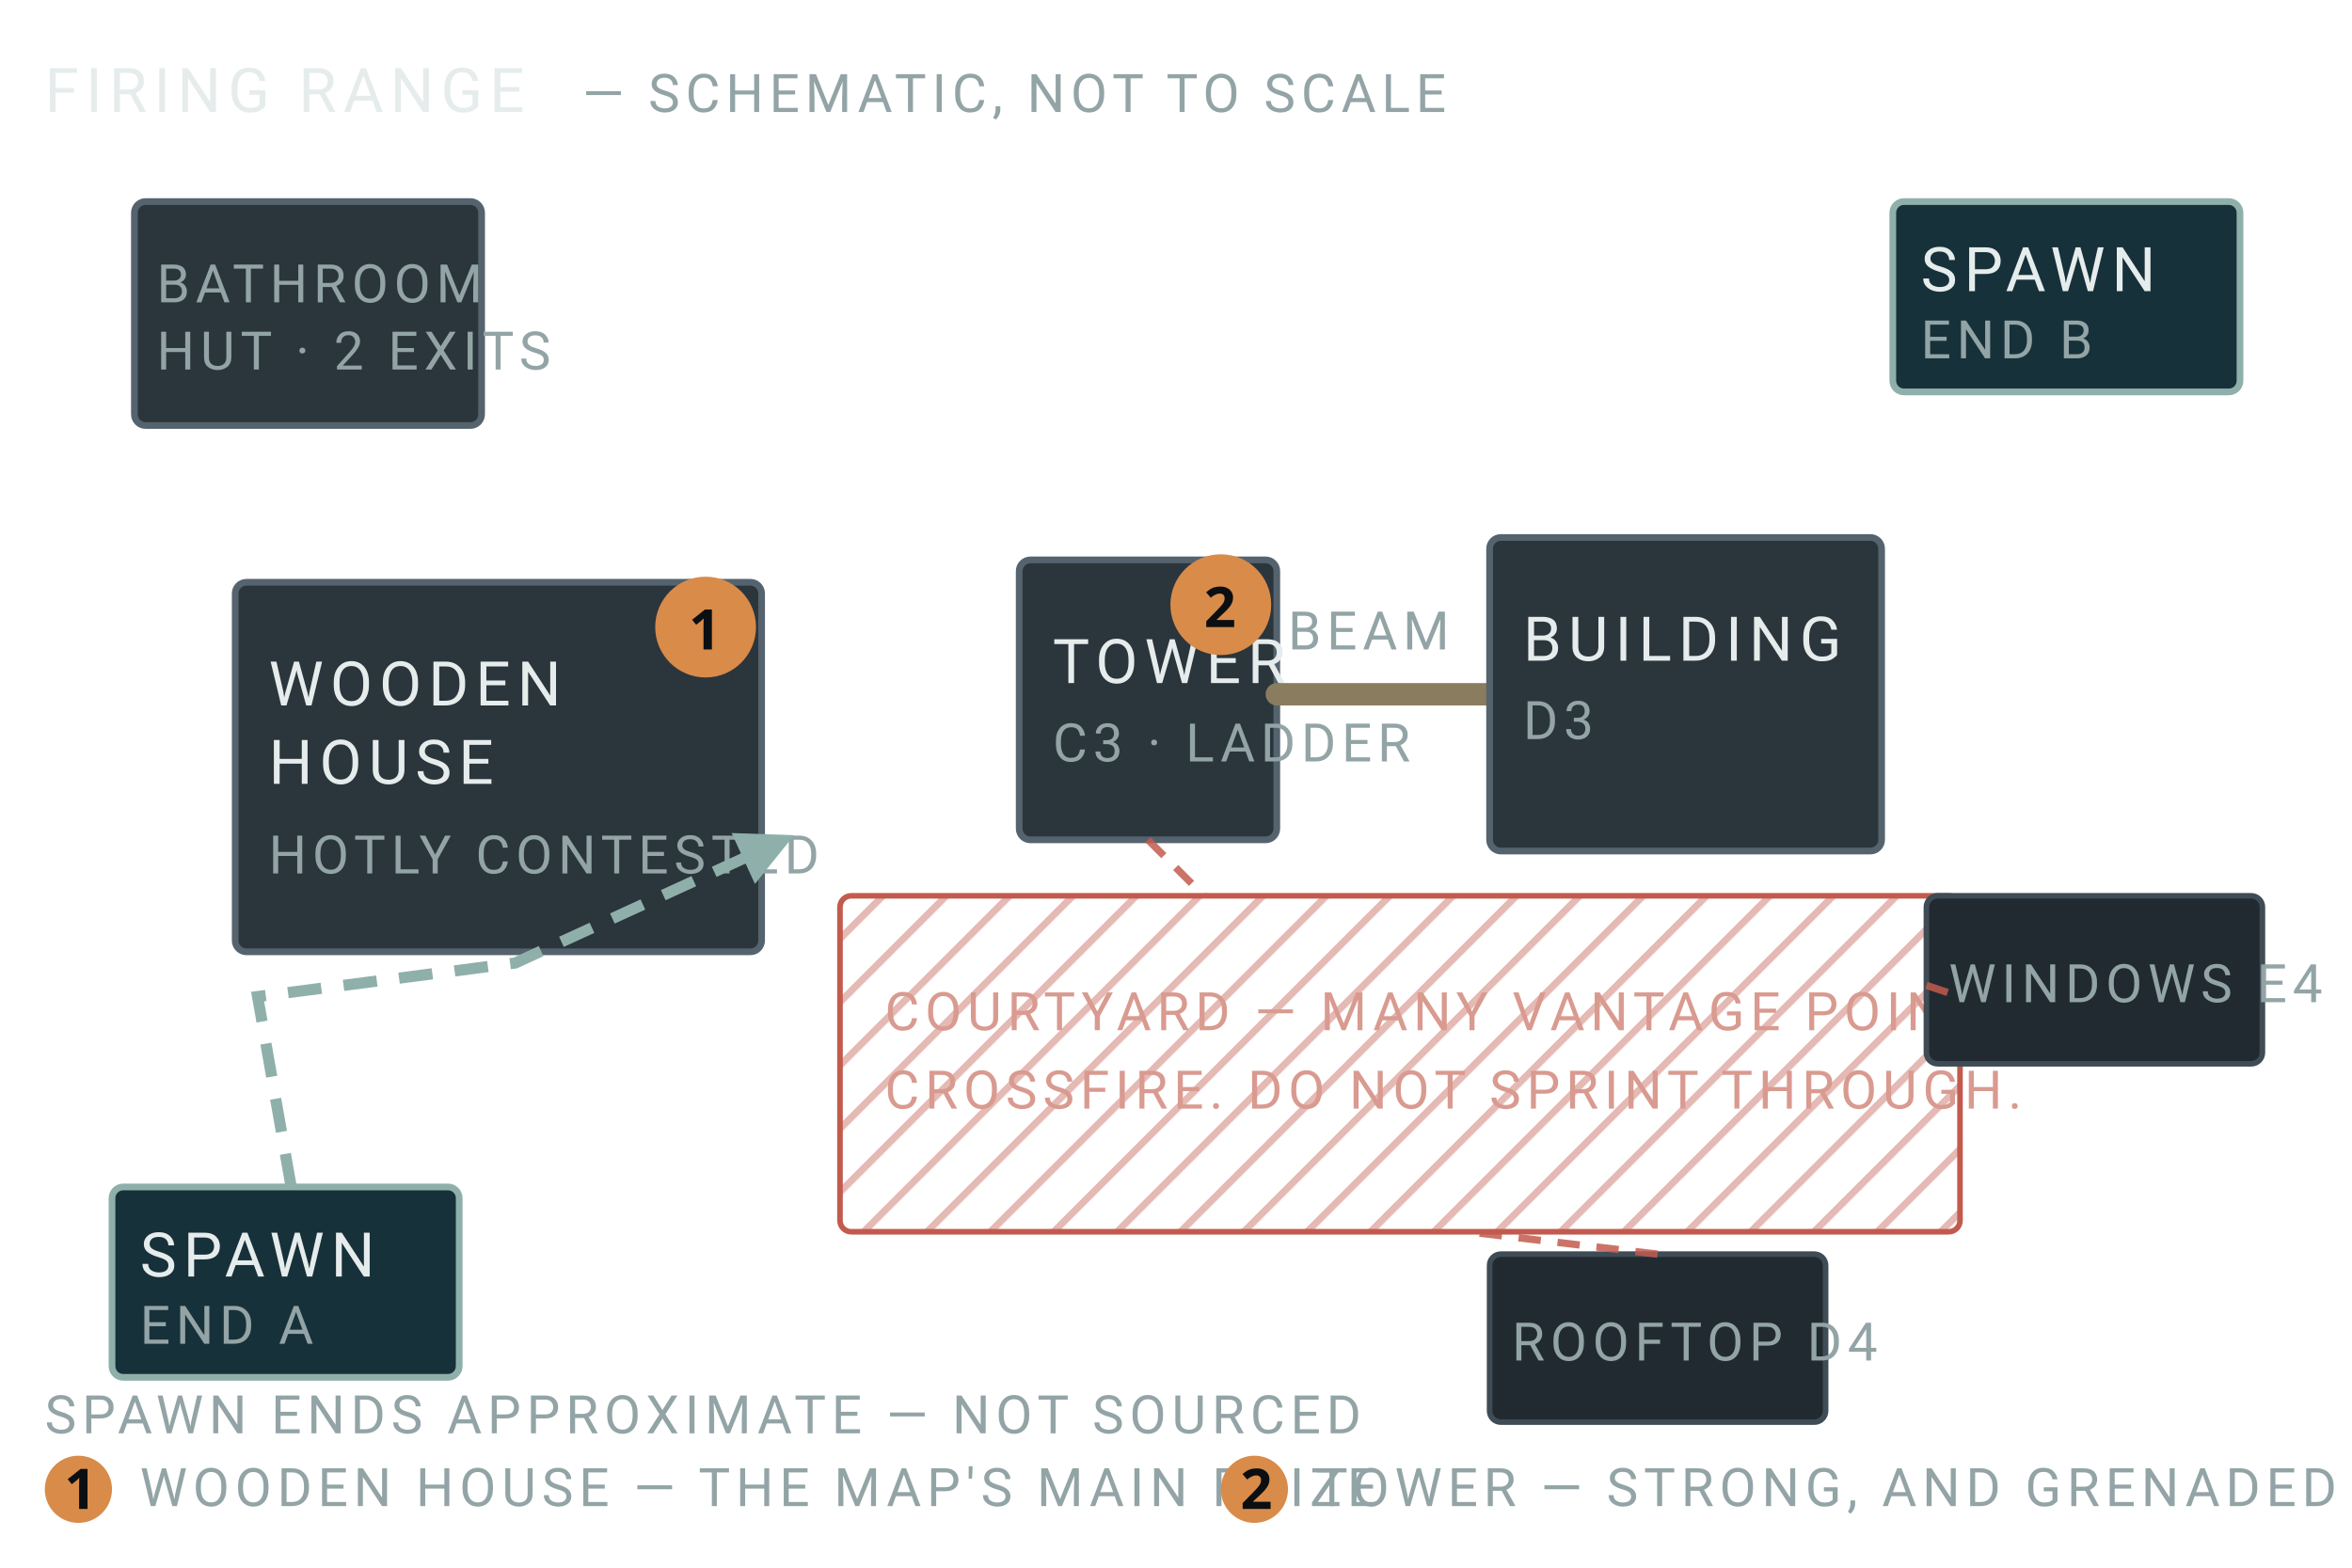
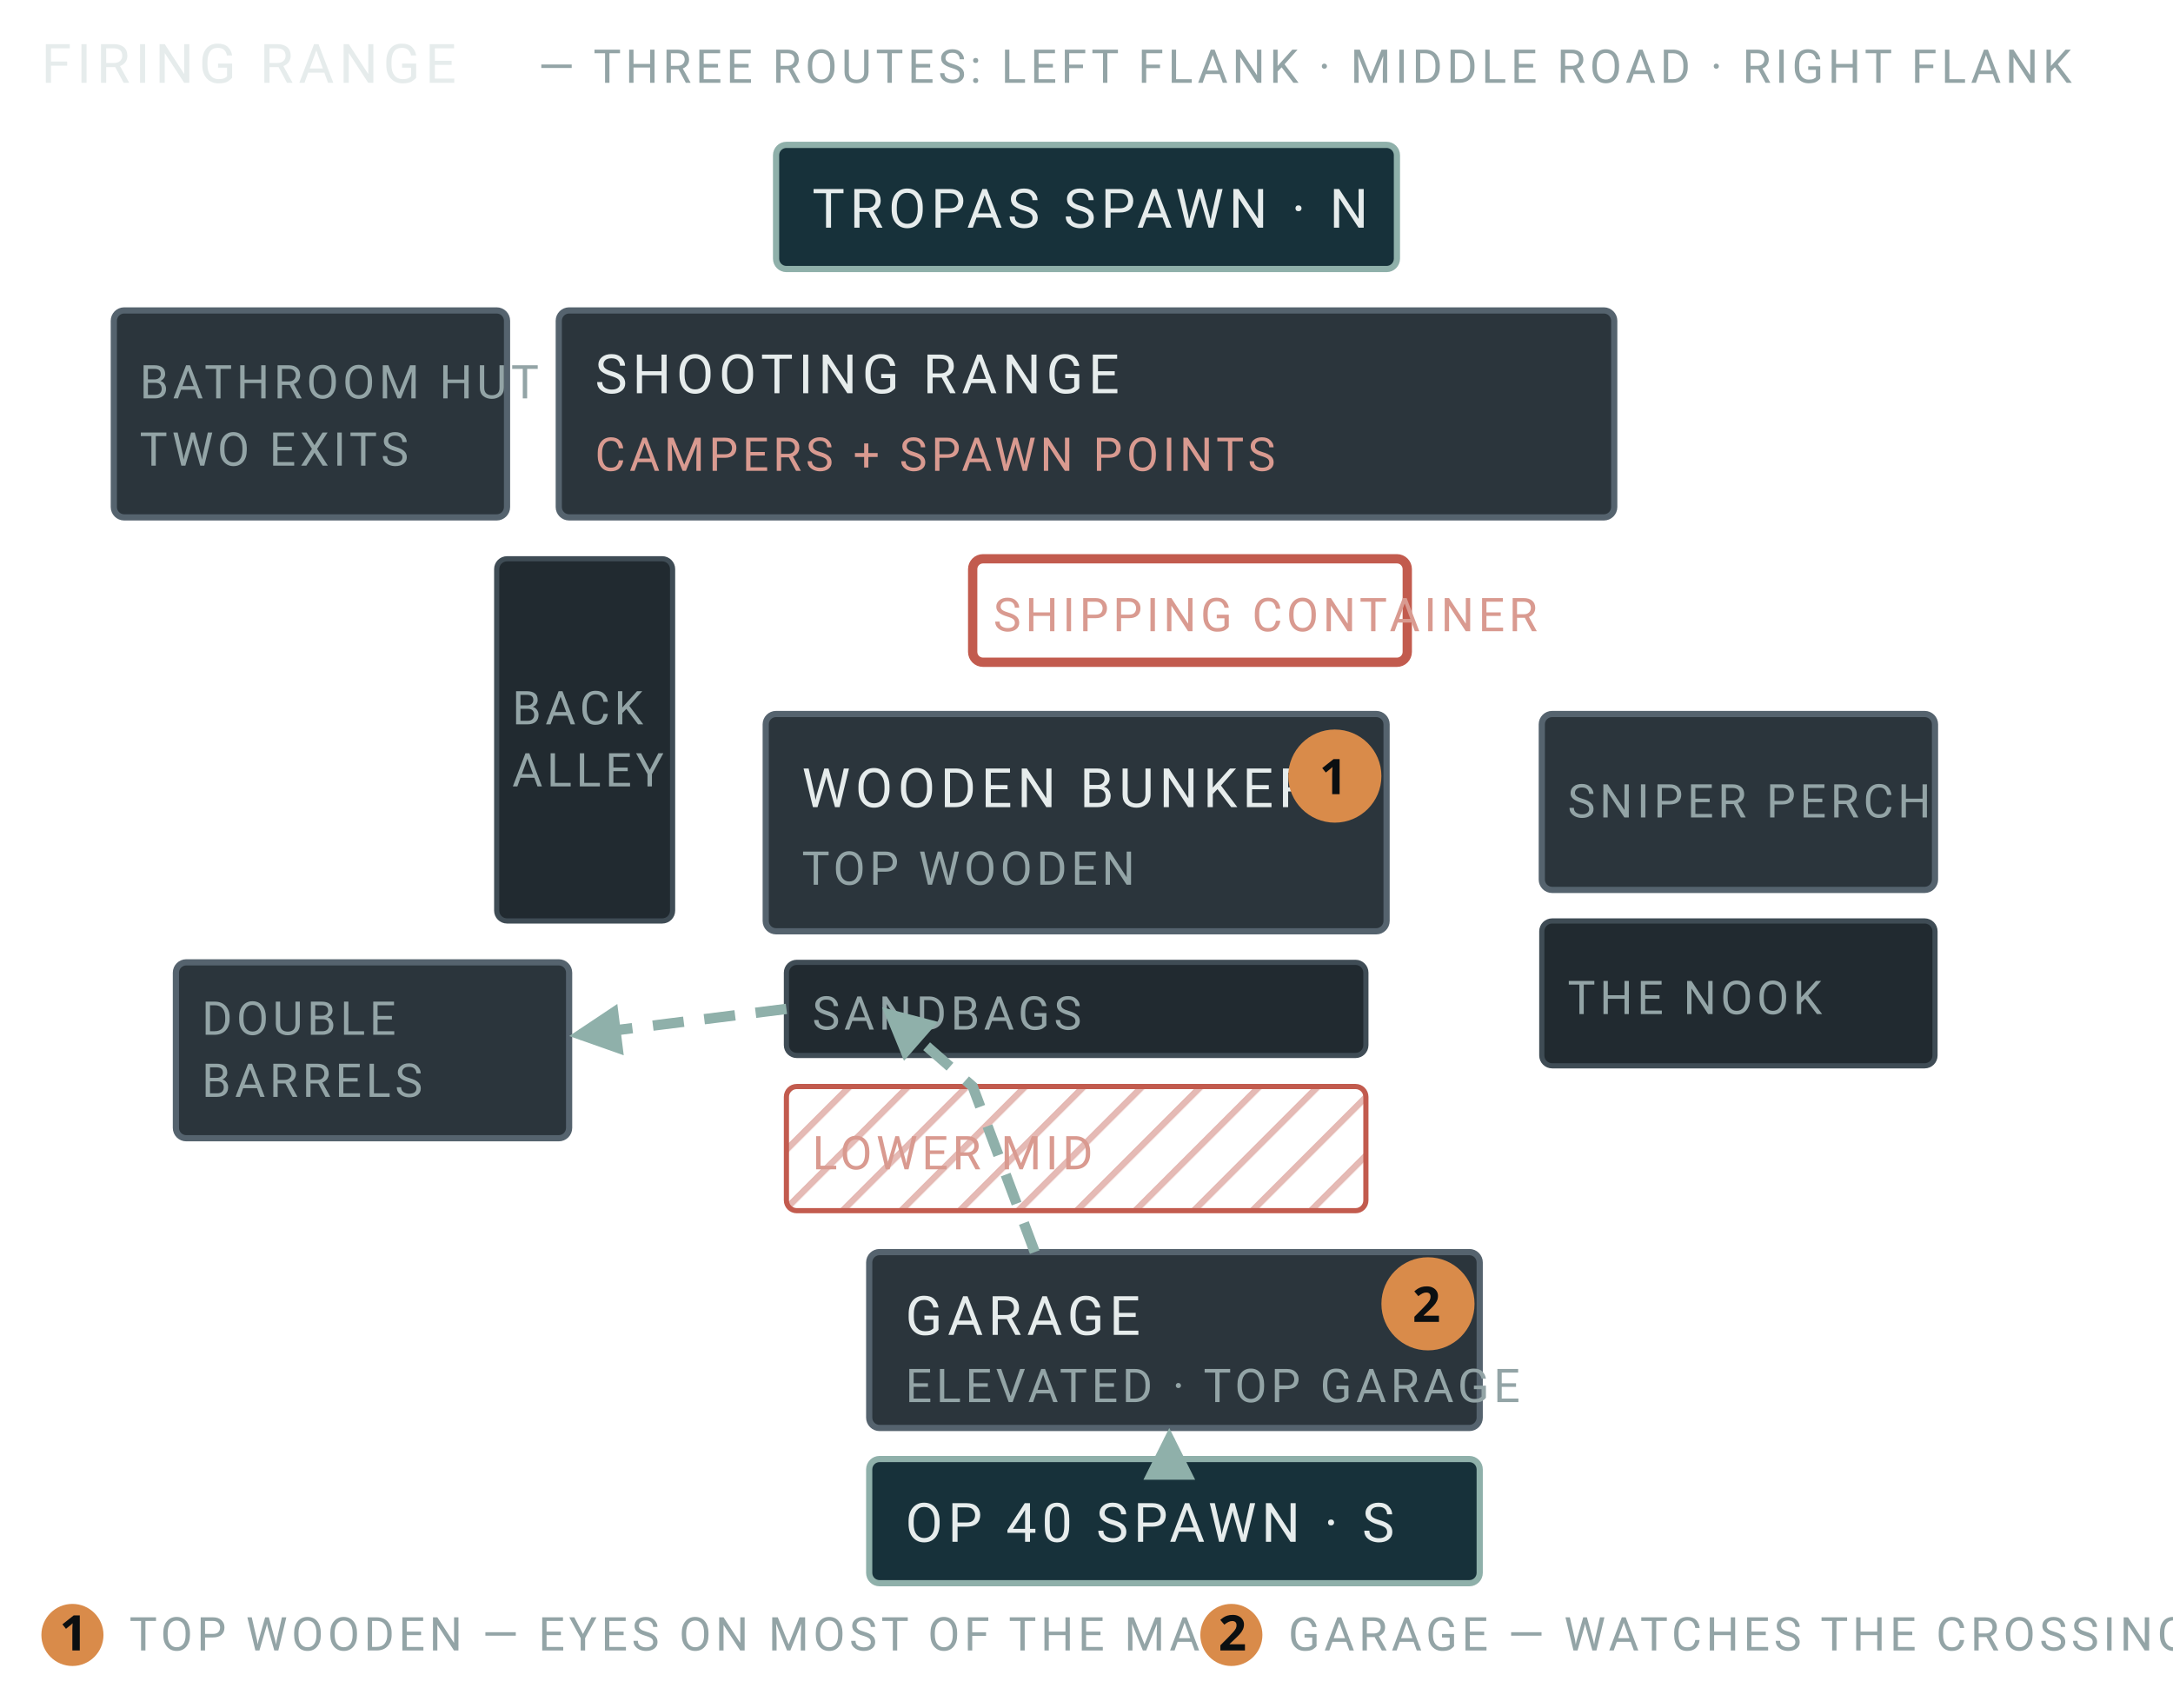
- <svg xmlns="http://www.w3.org/2000/svg" width="420" height="280" viewBox="0 0 420 280" role="img" aria-label="Firing Range tactical schematic: central sniper tower linked by a wooden beam to a building, with a contested courtyard overlooked by a rooftop and windows.">
+ <svg xmlns="http://www.w3.org/2000/svg" width="420" height="330" viewBox="0 0 420 330" role="img" aria-label="Firing Range tactical schematic: Tropas spawn north, OP 40 spawn south, three routes, with the garage, wooden bunker, sandbags, double barrels, the nook, sniper perch, back alley and the shipping container choke.">
  <defs>
    <pattern id="fr-danger" width="8" height="8" patternTransform="rotate(45)" patternUnits="userSpaceOnUse">
      <line x1="0" y1="0" x2="0" y2="8" stroke="#c25b4e" stroke-width="2.5" opacity="0.42" />
    </pattern>
    <marker id="fr-arrow" viewBox="0 0 10 10" refX="8" refY="5" markerWidth="5" markerHeight="5" orient="auto">
      <path d="M0,0 L10,5 L0,10 z" fill="#8fb0aa" />
    </marker>
    <style>
      .b  { fill:#2b353c; stroke:#55636e; stroke-width:1.2; }
      .g  { fill:#212a30; stroke:#3f4c55; stroke-width:1; }
      .sp { fill:#17313a; stroke:#8fb0aa; stroke-width:1.2; }
      .t  { fill:#e6ecec; font-family:ui-sans-serif,system-ui,'Segoe UI',Roboto,sans-serif;
-             font-size:11px; letter-spacing:1.2px; }
+             font-size:10.5px; letter-spacing:1px; }
      .ts { fill:#93a4a6; font-family:ui-sans-serif,system-ui,'Segoe UI',Roboto,sans-serif;
-             font-size:9.5px; letter-spacing:1px; }
+             font-size:9px; letter-spacing:0.8px; }
      .td { fill:#d99a90; font-family:ui-sans-serif,system-ui,'Segoe UI',Roboto,sans-serif;
-             font-size:9.5px; letter-spacing:1px; }
+             font-size:9px; letter-spacing:0.8px; }
      .route { fill:none; stroke:#8fb0aa; stroke-width:2; stroke-dasharray:6 4; marker-end:url(#fr-arrow); }
-       .beam { stroke:#8a7d5f; stroke-width:4; stroke-linecap:round; }
      .pin { fill:#d98b4a; }
-       .pint { fill:#0b0f11; font-family:ui-sans-serif,system-ui,sans-serif; font-size:10px; font-weight:700; }
-       .sight { stroke:#c25b4e; stroke-width:1.3; stroke-dasharray:4 3; fill:none; opacity:0.85; }
+       .pint { fill:#0b0f11; font-family:ui-sans-serif,system-ui,sans-serif; font-size:9.5px; font-weight:700; }
+       .choke { fill:none; stroke:#c25b4e; stroke-width:1.8; }
    </style>
  </defs>
-   <text class="t" x="8" y="20">FIRING RANGE</text>
-   <text class="ts" x="104" y="20">— SCHEMATIC, NOT TO SCALE</text>
-   <rect class="b" x="24" y="36" width="62" height="40" rx="2" />
-   <text class="ts" x="28" y="54">BATHROOM</text>
-   <text class="ts" x="28" y="66">HUT · 2 EXITS</text>
-   <rect class="b" x="42" y="104" width="94" height="66" rx="2" />
-   <text class="t" x="48" y="126">WOODEN</text>
-   <text class="t" x="48" y="140">HOUSE</text>
-   <text class="ts" x="48" y="156">HOTLY CONTESTED</text>
-   <rect class="b" x="182" y="100" width="46" height="50" rx="2" />
-   <text class="t" x="188" y="122">TOWER</text>
-   <text class="ts" x="188" y="136">C3 · LADDER</text>
-   <line class="beam" x1="228" y1="124" x2="266" y2="124" />
-   <text class="ts" x="230" y="116">BEAM</text>
-   <rect class="b" x="266" y="96" width="70" height="56" rx="2" />
-   <text class="t" x="272" y="118">BUILDING</text>
-   <text class="ts" x="272" y="132">D3</text>
-   <rect x="150" y="160" width="200" height="60" fill="url(#fr-danger)" stroke="#c25b4e" stroke-width="1" rx="2" />
-   <text class="td" x="158" y="184">COURTYARD — MANY VANTAGE POINTS</text>
-   <text class="td" x="158" y="198">CROSSFIRE. DO NOT SPRINT THROUGH.</text>
-   <rect class="g" x="266" y="224" width="60" height="30" rx="2" />
-   <text class="ts" x="270" y="243">ROOFTOP D4</text>
-   <rect class="g" x="344" y="160" width="60" height="30" rx="2" />
-   <text class="ts" x="348" y="179">WINDOWS E4</text>
-   <path class="sight" d="M296 224 L262 220" />
-   <path class="sight" d="M344 176 L350 178" />
-   <path class="sight" d="M205 150 L215 160" />
-   <rect class="sp" x="20" y="212" width="62" height="34" rx="2" />
-   <text class="t" x="25" y="228">SPAWN</text>
-   <text class="ts" x="25" y="240">END A</text>
-   <rect class="sp" x="338" y="36" width="62" height="34" rx="2" />
-   <text class="t" x="343" y="52">SPAWN</text>
-   <text class="ts" x="343" y="64">END B</text>
-   <path class="route" d="M52 212 L46 178 L92 172 L140 150" />
-   <circle class="pin" cx="126" cy="112" r="9" />
-   <text class="pint" x="123" y="116">1</text>
-   <circle class="pin" cx="218" cy="108" r="9" />
-   <text class="pint" x="215" y="112">2</text>
-   <circle class="pin" cx="14" cy="266" r="6" />
-   <text class="pint" x="11.5" y="269.5">1</text>
-   <text class="ts" x="25" y="269">WOODEN HOUSE — THE MAP'S MAIN PRIZE</text>
-   <circle class="pin" cx="224" cy="266" r="6" />
-   <text class="pint" x="221.5" y="269.5">2</text>
-   <text class="ts" x="235" y="269">TOWER — STRONG, AND GRENADED CONSTANTLY</text>
-   <text class="ts" x="8" y="256">SPAWN ENDS APPROXIMATE — NOT SOURCED</text>
+   <text class="t" x="8" y="16">FIRING RANGE</text>
+   <text class="ts" x="104" y="16">— THREE ROUTES: LEFT FLANK · MIDDLE ROAD · RIGHT FLANK</text>
+   <rect class="sp" x="150" y="28" width="120" height="24" rx="2" />
+   <text class="t" x="157" y="44">TROPAS SPAWN · N</text>
+   <rect class="b" x="108" y="60" width="204" height="40" rx="2" />
+   <text class="t" x="115" y="76">SHOOTING RANGE</text>
+   <text class="td" x="115" y="91">CAMPERS + SPAWN POINTS</text>
+   <rect class="b" x="22" y="60" width="76" height="40" rx="2" />
+   <text class="ts" x="27" y="77">BATHROOM HUT</text>
+   <text class="ts" x="27" y="90">TWO EXITS</text>
+   <rect class="g choke" x="188" y="108" width="84" height="20" rx="2" />
+   <text class="td" x="192" y="122">SHIPPING CONTAINER</text>
+   <rect class="g" x="96" y="108" width="34" height="70" rx="2" />
+   <text class="ts" x="99" y="140">BACK</text>
+   <text class="ts" x="99" y="152">ALLEY</text>
+   <rect class="b" x="148" y="138" width="120" height="42" rx="2" />
+   <text class="t" x="155" y="156">WOODEN BUNKER</text>
+   <text class="ts" x="155" y="171">TOP WOODEN</text>
+   <rect class="b" x="298" y="138" width="76" height="34" rx="2" />
+   <text class="ts" x="303" y="158">SNIPER PERCH</text>
+   <rect class="g" x="298" y="178" width="76" height="28" rx="2" />
+   <text class="ts" x="303" y="196">THE NOOK</text>
+   <rect class="g" x="152" y="186" width="112" height="18" rx="2" />
+   <text class="ts" x="157" y="199">SANDBAGS</text>
+   <rect x="152" y="210" width="112" height="24" fill="url(#fr-danger)" stroke="#c25b4e" stroke-width="1" rx="2" />
+   <text class="td" x="157" y="226">LOWER MID</text>
+   <rect class="b" x="34" y="186" width="76" height="34" rx="2" />
+   <text class="ts" x="39" y="200">DOUBLE</text>
+   <text class="ts" x="39" y="212">BARRELS</text>
+   <rect class="b" x="168" y="242" width="118" height="34" rx="2" />
+   <text class="t" x="175" y="258">GARAGE</text>
+   <text class="ts" x="175" y="271">ELEVATED · TOP GARAGE</text>
+   <rect class="sp" x="168" y="282" width="118" height="24" rx="2" />
+   <text class="t" x="175" y="298">OP 40 SPAWN · S</text>
+   <path class="route" d="M226 282 L226 278" />
+   <path class="route" d="M200 242 L188 210 L172 196" />
+   <path class="route" d="M152 195 L112 200" />
+   <circle class="pin" cx="258" cy="150" r="9" />
+   <text class="pint" x="255" y="153.5">1</text>
+   <circle class="pin" cx="276" cy="252" r="9" />
+   <text class="pint" x="273" y="255.5">2</text>
+   <circle class="pin" cx="14" cy="316" r="6" />
+   <text class="pint" x="11.5" y="319">1</text>
+   <text class="ts" x="25" y="319">TOP WOODEN — EYES ON MOST OF THE MAP</text>
+   <circle class="pin" cx="238" cy="316" r="6" />
+   <text class="pint" x="235.5" y="319">2</text>
+   <text class="ts" x="249" y="319">GARAGE — WATCHES THE CROSSINGS</text>
</svg>
